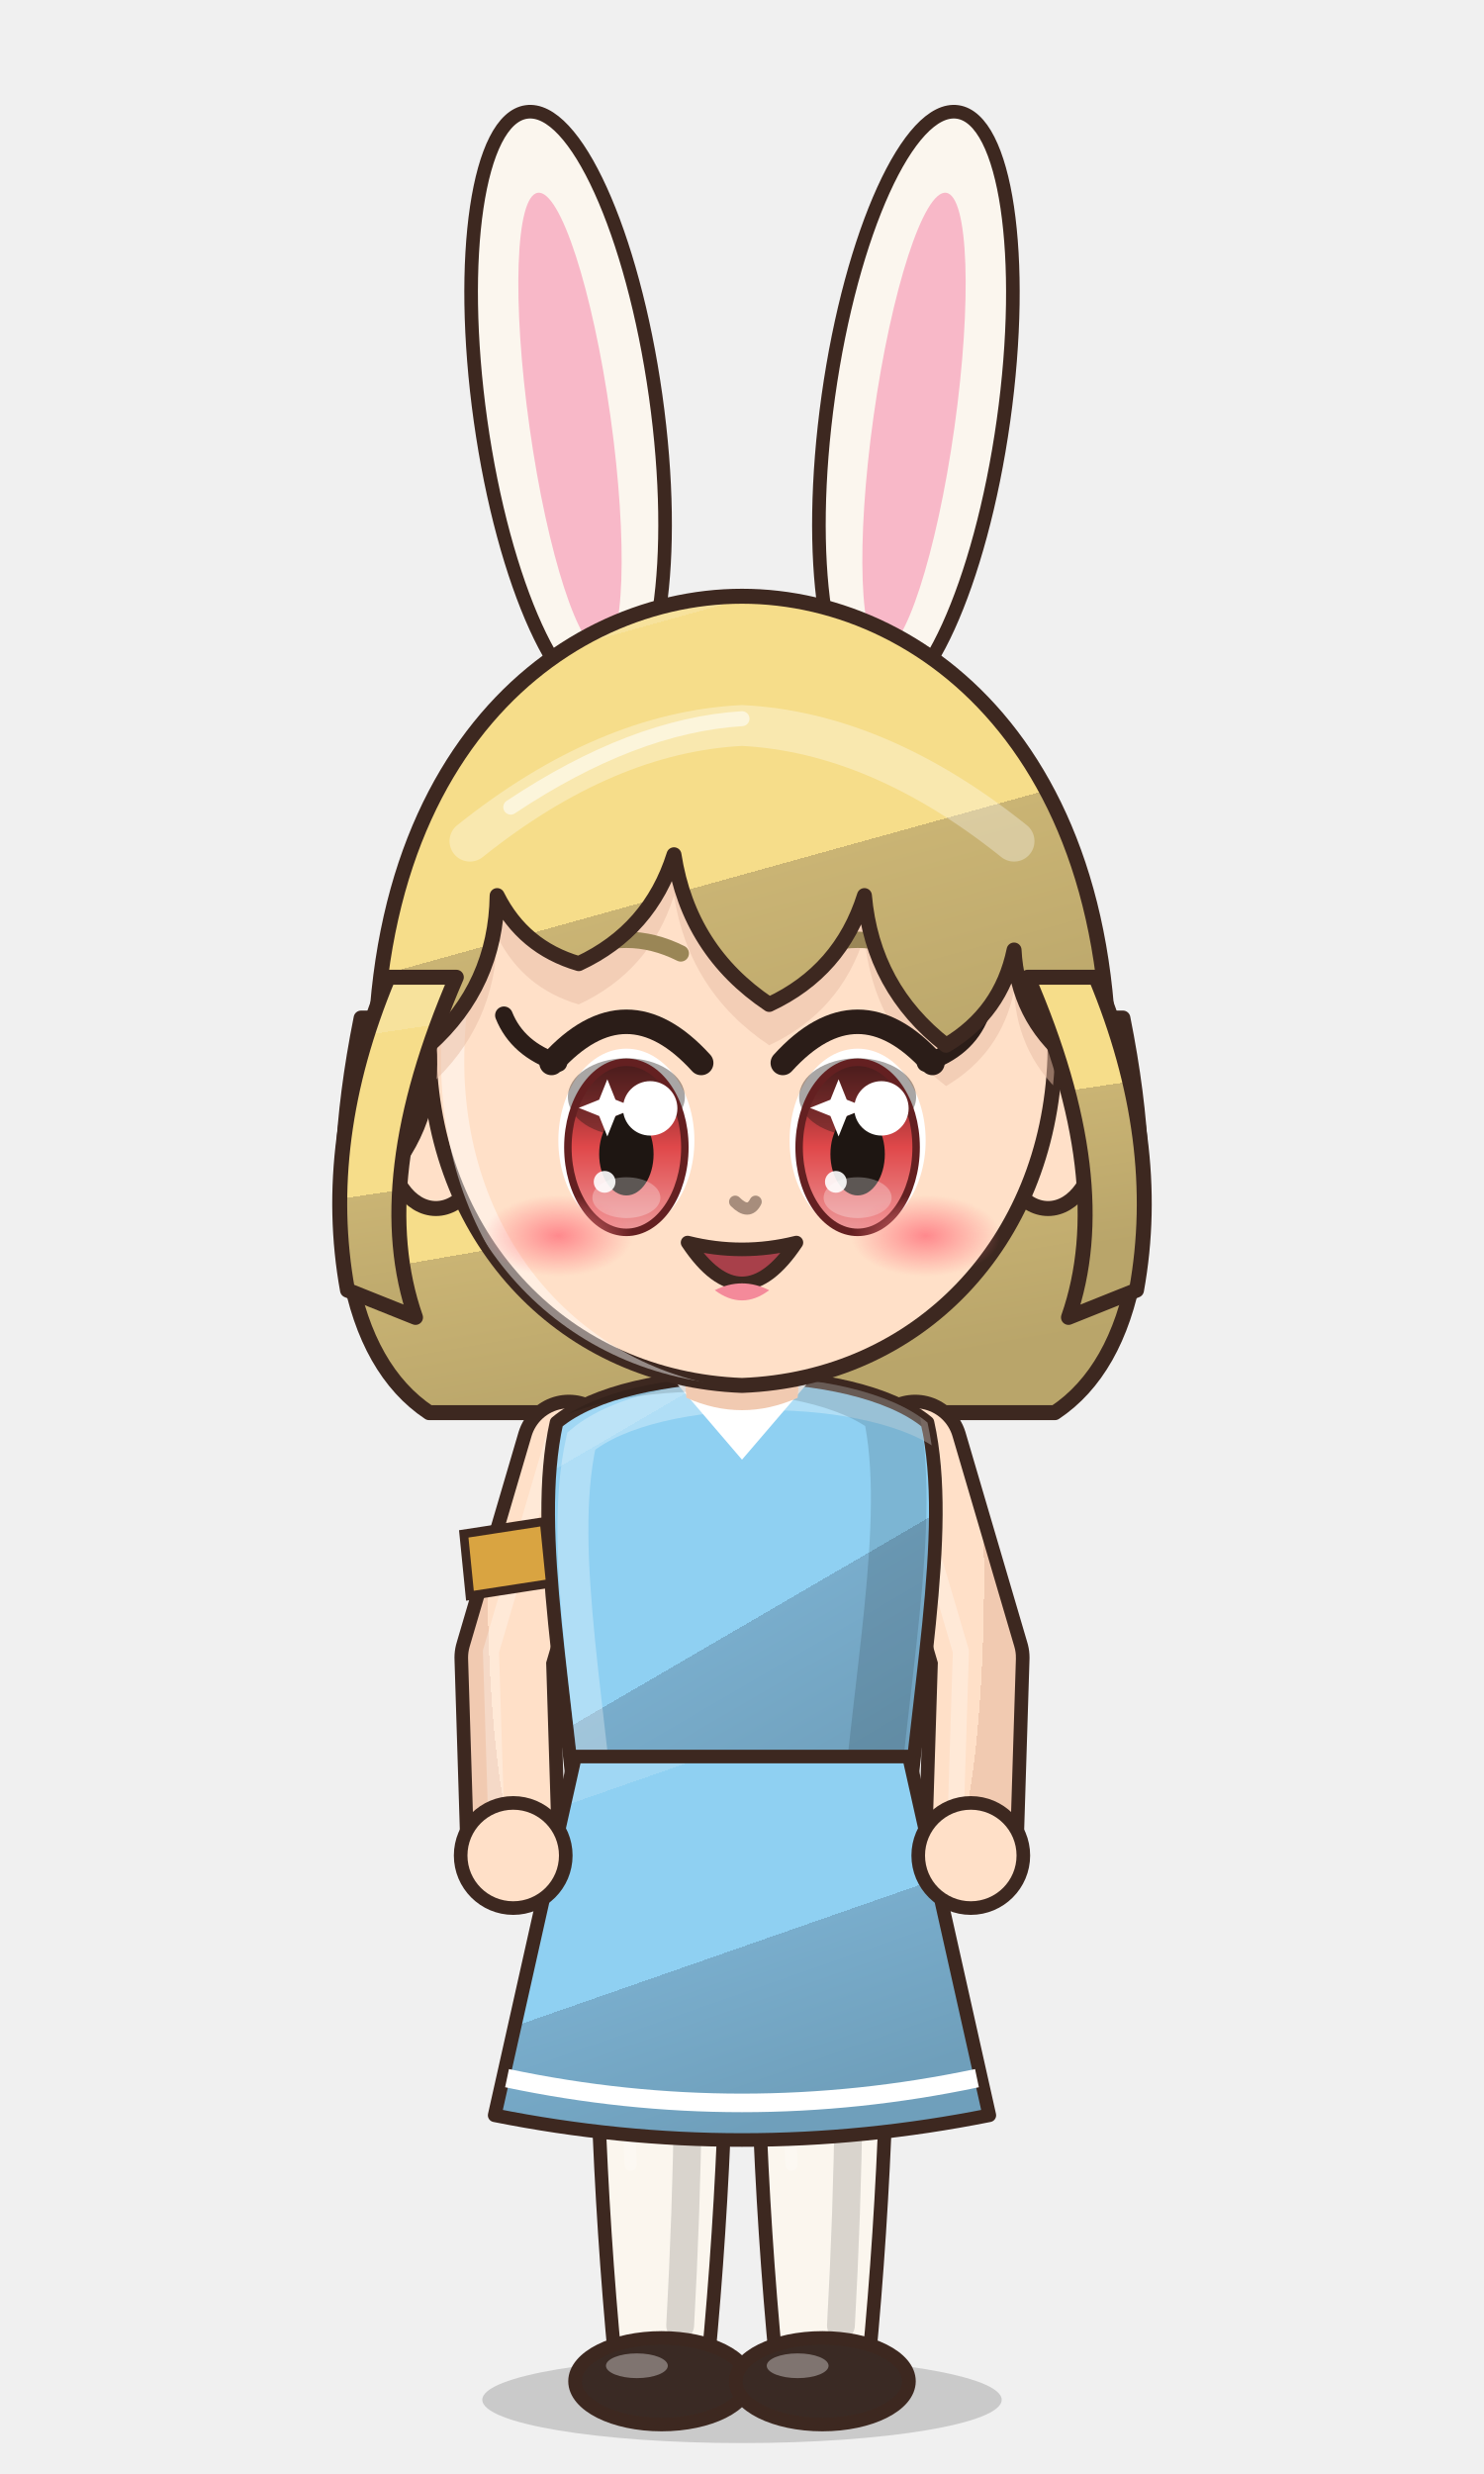
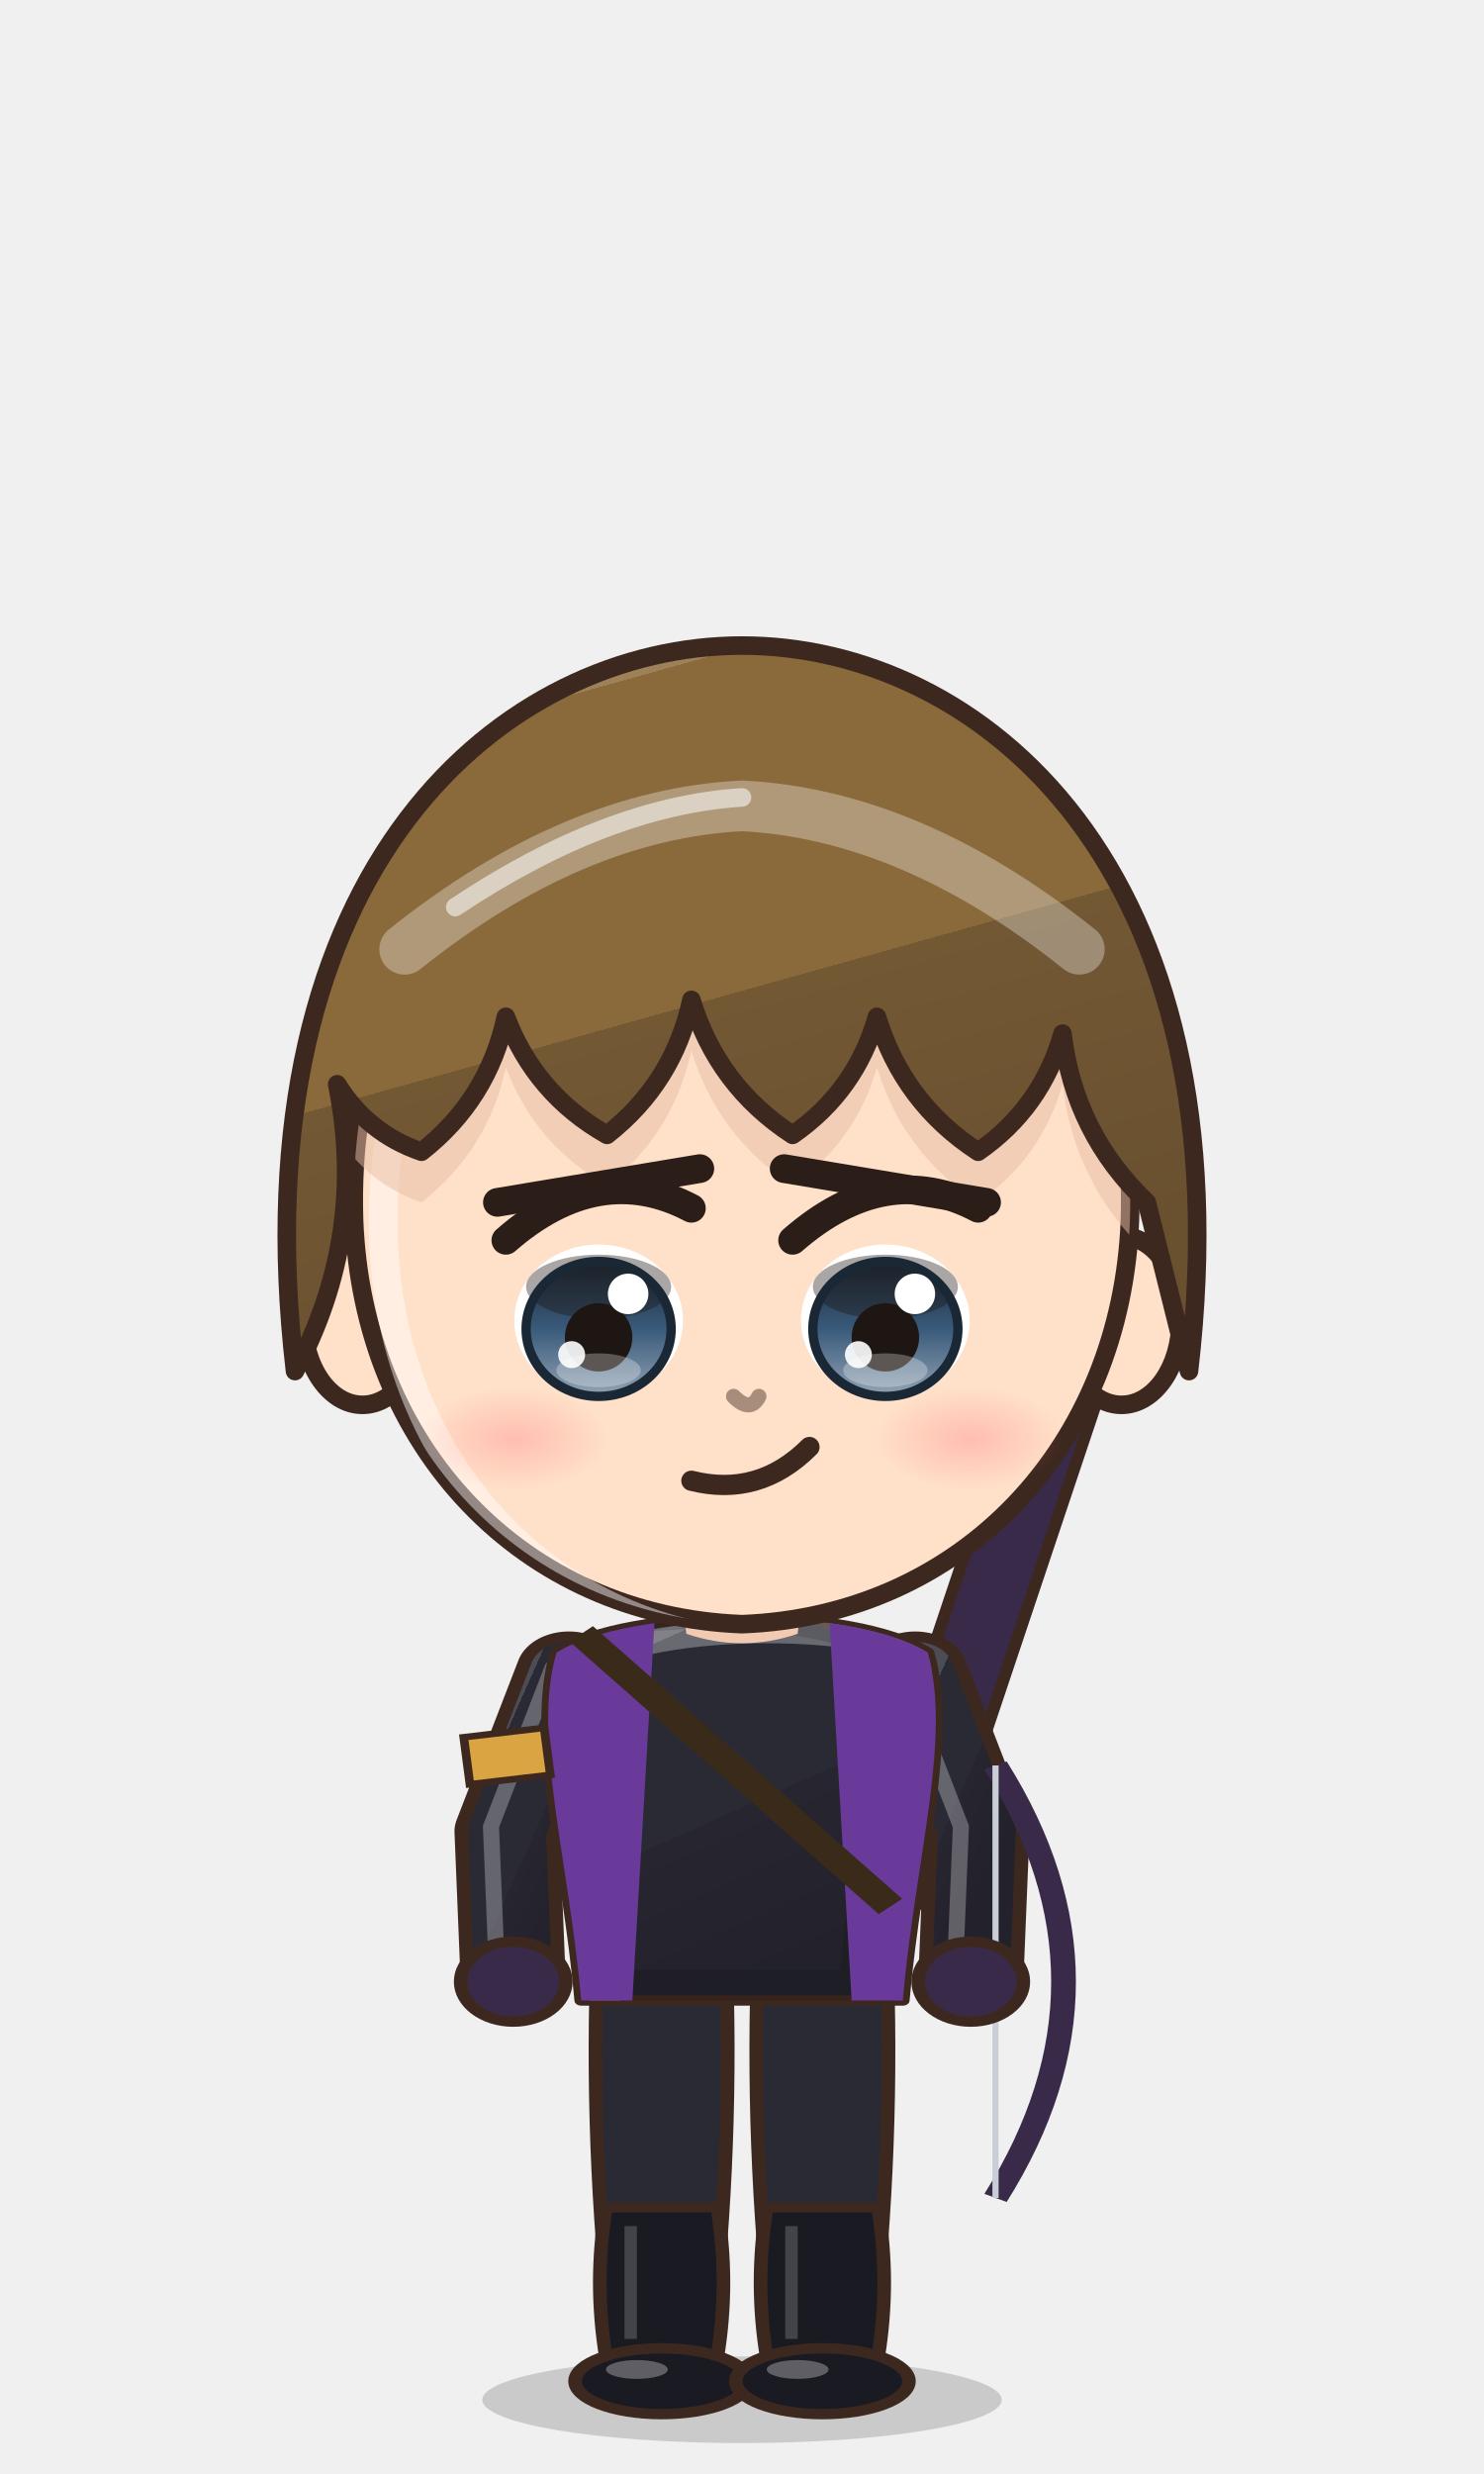
<svg xmlns="http://www.w3.org/2000/svg" viewBox="-120 -180 240 400" width="81.6" height="136.0">
  <defs>
    <linearGradient id="hair26" x1="0" y1="0" x2=".35" y2="1">
-       <stop offset="0" stop-color="#f7e29c" />
-       <stop offset=".16" stop-color="#f7e29c" />
-       <stop offset=".16" stop-color="#f6dd8a" />
-       <stop offset=".58" stop-color="#f6dd8a" />
-       <stop offset=".58" stop-color="#cab474" />
-       <stop offset="1" stop-color="#b9a56a" />
+       <stop offset="0" stop-color="#9c8159" />
+       <stop offset=".16" stop-color="#9c8159" />
+       <stop offset=".16" stop-color="#8a6a3a" />
+       <stop offset=".58" stop-color="#8a6a3a" />
+       <stop offset=".58" stop-color="#735834" />
+       <stop offset="1" stop-color="#69502f" />
    </linearGradient>
    <radialGradient id="skin26" cx=".4" cy=".32" r=".85">
      <stop offset="0" stop-color="#ffe0c8" />
      <stop offset=".84" stop-color="#ffe0c8" />
      <stop offset=".84" stop-color="#f1cab1" />
      <stop offset="1" stop-color="#f1cab1" />
    </radialGradient>
    <linearGradient id="cloth26" x1="0" y1="0" x2=".45" y2="1">
-       <stop offset="0" stop-color="#a0d7f4" />
-       <stop offset=".16" stop-color="#a0d7f4" />
-       <stop offset=".16" stop-color="#8fd0f2" />
-       <stop offset=".6" stop-color="#8fd0f2" />
-       <stop offset=".6" stop-color="#79adcc" />
-       <stop offset="1" stop-color="#6f9fbb" />
+       <stop offset="0" stop-color="#4c4c54" />
+       <stop offset=".16" stop-color="#4c4c54" />
+       <stop offset=".16" stop-color="#2a2a34" />
+       <stop offset=".6" stop-color="#2a2a34" />
+       <stop offset=".6" stop-color="#272530" />
+       <stop offset="1" stop-color="#23222c" />
    </linearGradient>
    <linearGradient id="iris26" x1="0" y1="0" x2="0" y2="1">
-       <stop offset="0" stop-color="#642021" />
-       <stop offset=".5" stop-color="#e0484a" />
-       <stop offset="1" stop-color="#ed9a9b" />
+       <stop offset="0" stop-color="#1a2836" />
+       <stop offset=".5" stop-color="#3a5a7a" />
+       <stop offset="1" stop-color="#92a4b5" />
    </linearGradient>
    <linearGradient id="gold26" x1="0" y1="0" x2="1" y2="1">
      <stop offset="0" stop-color="#f6d27a" />
      <stop offset=".55" stop-color="#d9a63a" />
      <stop offset="1" stop-color="#a8761e" />
    </linearGradient>
    <linearGradient id="steel26" x1="0" y1="0" x2="1" y2="1">
      <stop offset="0" stop-color="#e4e8ee" />
      <stop offset=".5" stop-color="#9aa3ad" />
      <stop offset="1" stop-color="#5a606a" />
    </linearGradient>
    <linearGradient id="beard26" x1="0" y1="0" x2="0" y2="1">
      <stop offset="0" stop-color="#e6e6ea" />
      <stop offset="1" stop-color="#b8b8c2" />
    </linearGradient>
    <radialGradient id="hawkiris26" cx=".45" cy=".4" r=".7">
      <stop offset="0" stop-color="#ffe27a" />
      <stop offset=".6" stop-color="#e8a52a" />
      <stop offset="1" stop-color="#9a5a12" />
    </radialGradient>
    <linearGradient id="straw26" x1="0" y1="0" x2=".3" y2="1">
      <stop offset="0" stop-color="#ffe7aa" />
      <stop offset=".16" stop-color="#ffe7aa" />
      <stop offset=".16" stop-color="#ffe39a" />
      <stop offset=".58" stop-color="#ffe39a" />
      <stop offset=".58" stop-color="#e9b456" />
      <stop offset="1" stop-color="#d6a54f" />
    </linearGradient>
    <radialGradient id="blush26">
      <stop offset="0" stop-color="#ff7f86" stop-opacity=".9" />
      <stop offset="1" stop-color="#ff7f86" stop-opacity="0" />
    </radialGradient>
    <clipPath id="face26">
      <path d="M -46,-4 C -47,-38 -25,-55 0,-55 C 25,-55 47,-38 46,-4 C 45,23 26,43 0,44 C -26,43 -45,23 -46,-4 Z" />
    </clipPath>
    <clipPath id="torso26">
      <path d="M -30,50 C -34,68 -28,94 -26,124 L 26,124 C 28,94 34,68 30,50 C 18,40 -18,40 -30,50 Z" />
    </clipPath>
  </defs>
  <ellipse cx="0" cy="208" rx="42" ry="7" fill="#000000" opacity=".16" />
-   <g transform="translate(0,44.0) scale(1.100,1.100) translate(0,-44)">
-     <g transform="translate(-20,-60) rotate(-8)">
-       <ellipse cx="0" cy="-40" rx="13" ry="44" fill="#fbf6ee" stroke="#3d2820" stroke-width="2" />
-       <ellipse cx="0" cy="-38" rx="6" ry="34" fill="#f8b8c8" />
-     </g>
-     <g transform="translate(20,-60) rotate(8)">
-       <ellipse cx="0" cy="-40" rx="13" ry="44" fill="#fbf6ee" stroke="#3d2820" stroke-width="2" />
-       <ellipse cx="0" cy="-38" rx="6" ry="34" fill="#f8b8c8" />
-     </g>
-     <path d="M -56,-10 C -62,20 -58,40 -46,48 L 46,48 C 58,40 62,20 56,-10 Z" fill="url(#hair26)" stroke="#3d2820" stroke-width="2.2" stroke-linejoin="round" />
-   </g>
-   <g transform="translate(0,205) scale(1,1) translate(0,-205)">
-     <path d="M -23.5,118 Q -24.5,160.0 -20.5,202 L -5.5,202 Q -1.5,160.0 -2.5,118 Z" fill="#fbf6ee" stroke="#3d2820" stroke-width="2.2" stroke-linejoin="round" />
-     <path d="M -9,124 Q -8,160 -10,196" stroke="#000000" stroke-width="4.5" fill="none" opacity=".14" stroke-linecap="round" />
-     <path d="M -18,126 Q -19,150 -18,170" stroke="#ffffff" stroke-width="2" fill="none" opacity=".22" stroke-linecap="round" />
-     <ellipse cx="-13" cy="205" rx="14" ry="7" fill="#3a2a24" stroke="#3d2820" stroke-width="2.2" stroke-linejoin="round" />
-     <ellipse cx="-17" cy="202.5" rx="5" ry="2" fill="#ffffff" opacity=".35" />
-     <path d="M 2.5,118 Q 1.5,160.0 5.5,202 L 20.5,202 Q 24.5,160.0 23.5,118 Z" fill="#fbf6ee" stroke="#3d2820" stroke-width="2.2" stroke-linejoin="round" />
-     <path d="M 17,124 Q 18,160 16,196" stroke="#000000" stroke-width="4.5" fill="none" opacity=".14" stroke-linecap="round" />
-     <path d="M 8,126 Q 7,150 8,170" stroke="#ffffff" stroke-width="2" fill="none" opacity=".22" stroke-linecap="round" />
-     <ellipse cx="13" cy="205" rx="14" ry="7" fill="#3a2a24" stroke="#3d2820" stroke-width="2.2" stroke-linejoin="round" />
-     <ellipse cx="9" cy="202.5" rx="5" ry="2" fill="#ffffff" opacity=".35" />
+   <g transform="translate(0,82.6) scale(1.364,1.364) translate(0,-44)" />
+   <g transform="translate(0,205) scale(1.0,0.76) translate(0,-205)">
+     <path d="M 18,100 L 46,-10 L 58,-6 L 30,104 Z" fill="#3a2a4a" stroke="#3d2820" stroke-width="2" stroke-linejoin="round" />
+     <path d="M 46,-10 L 50,-26" stroke="#c9ced6" stroke-width="2" />
+     <path d="M 48,-22 l 3,-6 l 3,6 Z" fill="#6a3a9a" />
+     <path d="M 50,-10 L 54,-26" stroke="#c9ced6" stroke-width="2" />
+     <path d="M 52,-22 l 3,-6 l 3,6 Z" fill="#6a3a9a" />
+     <path d="M 54,-10 L 58,-26" stroke="#c9ced6" stroke-width="2" />
+     <path d="M 56,-22 l 3,-6 l 3,6 Z" fill="#6a3a9a" />
+     <path d="M -23.5,118 Q -24.5,160.0 -20.5,202 L -5.5,202 Q -1.5,160.0 -2.5,118 Z" fill="#2a2a34" stroke="#3d2820" stroke-width="2.2" stroke-linejoin="round" />
+     <path d="M -22,168 Q -24,184.0 -22,200 L -4,200 Q -2,184.0 -4,168 Z" fill="#1a1a22" stroke="#3d2820" stroke-width="2.2" stroke-linejoin="round" />
+     <path d="M -18,172 L -18,196" stroke="#ffffff" stroke-width="2" opacity=".18" />
+     <ellipse cx="-13" cy="205" rx="14" ry="7" fill="#1a1a22" stroke="#3d2820" stroke-width="2.2" stroke-linejoin="round" />
+     <ellipse cx="-17" cy="202.5" rx="5" ry="2" fill="#ffffff" opacity=".3" />
+     <path d="M 2.5,118 Q 1.5,160.0 5.5,202 L 20.5,202 Q 24.5,160.0 23.5,118 Z" fill="#2a2a34" stroke="#3d2820" stroke-width="2.2" stroke-linejoin="round" />
+     <path d="M 4,168 Q 2,184.0 4,200 L 22,200 Q 24,184.0 22,168 Z" fill="#1a1a22" stroke="#3d2820" stroke-width="2.2" stroke-linejoin="round" />
+     <path d="M 8,172 L 8,196" stroke="#ffffff" stroke-width="2" opacity=".18" />
+     <ellipse cx="13" cy="205" rx="14" ry="7" fill="#1a1a22" stroke="#3d2820" stroke-width="2.2" stroke-linejoin="round" />
+     <ellipse cx="9" cy="202.5" rx="5" ry="2" fill="#ffffff" opacity=".3" />
    <path d="M -28,54 L -38,88 L -37,120" stroke="#3d2820" stroke-width="17" fill="none" stroke-linecap="round" stroke-linejoin="round" />
-     <path d="M -28,54 L -38,88 L -37,120" stroke="url(#skin26)" stroke-width="12.6" fill="none" stroke-linecap="round" stroke-linejoin="round" />
+     <path d="M -28,54 L -38,88 L -37,120" stroke="url(#cloth26)" stroke-width="12.6" fill="none" stroke-linecap="round" stroke-linejoin="round" />
    <path d="M -28,54 L -38,88 L -37,120" transform="translate(-2.6,-1)" stroke="#ffffff" stroke-width="2.6" fill="none" stroke-linecap="round" stroke-linejoin="round" opacity=".28" />
    <path d="M 28,54 L 38,88 L 37,120" stroke="#3d2820" stroke-width="17" fill="none" stroke-linecap="round" stroke-linejoin="round" />
-     <path d="M 28,54 L 38,88 L 37,120" stroke="url(#skin26)" stroke-width="12.6" fill="none" stroke-linecap="round" stroke-linejoin="round" />
+     <path d="M 28,54 L 38,88 L 37,120" stroke="url(#cloth26)" stroke-width="12.6" fill="none" stroke-linecap="round" stroke-linejoin="round" />
    <path d="M 28,54 L 38,88 L 37,120" transform="translate(-2.6,-1)" stroke="#ffffff" stroke-width="2.6" fill="none" stroke-linecap="round" stroke-linejoin="round" opacity=".28" />
    <path d="M -30,50 C -34,68 -28,94 -26,124 L 26,124 C 28,94 34,68 30,50 C 18,40 -18,40 -30,50 Z" fill="url(#cloth26)" stroke="#3d2820" stroke-width="2.2" stroke-linejoin="round" />
-     <path d="M -12,42 L 0,56 L 12,42 Z" fill="#ffffff" />
    <g clip-path="url(#torso26)">
      <path d="M -30,50 C -34,68 -28,94 -26,124 L 26,124 C 28,94 34,68 30,50 C 18,40 -18,40 -30,50 Z" transform="translate(4,3)" fill="none" stroke="#ffffff" stroke-width="5" opacity=".3" />
      <path d="M -30,50 C -34,68 -28,94 -26,124 L 26,124 C 28,94 34,68 30,50 C 18,40 -18,40 -30,50 Z" transform="translate(-6,-2)" fill="none" stroke="#000000" stroke-width="9" opacity=".13" />
    </g>
-     <path d="M -27,104 L 27,104 L 40,162 Q 0,170 -40,162 Z" fill="url(#cloth26)" stroke="#3d2820" stroke-width="2.2" stroke-linejoin="round" />
-     <path d="M -38,156 Q 0,164 38,156" stroke="#ffffff" stroke-width="3" fill="none" />
-     <circle cx="-37" cy="120" r="8.5" fill="url(#skin26)" stroke="#3d2820" stroke-width="2.2" />
-     <circle cx="37" cy="120" r="8.5" fill="url(#skin26)" stroke="#3d2820" stroke-width="2.2" />
+     <g clip-path="url(#torso26)">
+       <path d="M -40,40 L -14,40 L -18,130 L -40,130 Z M 40,40 L 14,40 L 18,130 L 40,130 Z" fill="#6a3a9a" />
+     </g>
+     <path d="M -26,46 L 24,104" stroke="#3a2a1a" stroke-width="5" />
+     <path d="M 41,74 Q 63,120 41,166" stroke="#3a2a4a" stroke-width="4" fill="none" />
+     <path d="M 41,74 L 41,166" stroke="#c9ced6" stroke-width="1" />
+     <circle cx="-37" cy="120" r="8.5" fill="#3a2a4a" stroke="#3d2820" stroke-width="2.2" />
+     <circle cx="37" cy="120" r="8.5" fill="#3a2a4a" stroke="#3d2820" stroke-width="2.2" />
    <path d="M -45,68 L -32,66 L -31,76 L -44,78 Z" fill="#d9a441" stroke="#3d2820" stroke-width="1.4" />
    <path d="M -10,34 L 10,34 L 9,46 Q 0,50 -9,46 Z" fill="#f1cab1" />
  </g>
-   <g transform="translate(0,44.0) scale(1.100,1.100) translate(0,-44)">
+   <g transform="translate(0,82.6) scale(1.364,1.364) translate(0,-44)">
    <ellipse cx="-45" cy="8" rx="7" ry="10" fill="url(#skin26)" stroke="#3d2820" stroke-width="2.2" stroke-linejoin="round" />
    <ellipse cx="45" cy="8" rx="7" ry="10" fill="url(#skin26)" stroke="#3d2820" stroke-width="2.2" stroke-linejoin="round" />
    <path d="M -46,-4 C -47,-38 -25,-55 0,-55 C 25,-55 47,-38 46,-4 C 45,23 26,43 0,44 C -26,43 -45,23 -46,-4 Z" fill="url(#skin26)" stroke="#3d2820" stroke-width="2.2" stroke-linejoin="round" />
    <g clip-path="url(#face26)">
      <path d="M -46,-4 C -47,-38 -25,-55 0,-55 C 25,-55 47,-38 46,-4 C 45,23 26,43 0,44 C -26,43 -45,23 -46,-4 Z" transform="translate(3.5,2.5)" fill="none" stroke="#ffffff" stroke-width="3.4" opacity=".45" />
    </g>
    <g clip-path="url(#face26)">
-       <path d="M -53,14 C -60,-46 -28,-72 0,-72 C 28,-72 60,-46 53,14 L 48,-4 Q 40.5,-10.2 40,-20 Q 38.1,-10.8 30,-6 Q 19.2,-14.4 18,-28 Q 14.5,-16.9 4,-12 Q -7.8,-19.9 -10,-34 Q -13.5,-22.9 -24,-18 Q -32.2,-20.4 -36,-28 Q -36.2,-14.8 -46,-6 Q -45.1,5.5 -53,14 Z" transform="translate(0,6)" fill="#e7bca4" opacity=".5" />
+       <path d="M -53,14 C -60,-46 -28,-72 0,-72 C 28,-72 60,-46 53,14 L 48,-6 Q 39.4,-14.2 38,-26 Q 35.5,-17.2 28,-12 Q 19.1,-17.8 16,-28 Q 13.5,-19.2 6,-14 Q -2.9,-19.8 -6,-30 Q -8.1,-20.2 -16,-14 Q -24.5,-18.8 -28,-28 Q -30.1,-18.2 -38,-12 Q -44.4,-14.2 -48,-20 Q -44.4,-2.1 -53,14 Z" transform="translate(0,6)" fill="#e7bca4" opacity=".5" />
    </g>
-     <ellipse cx="-17" cy="8" rx="10" ry="13.5" fill="#ffffff" />
-     <ellipse cx="-17" cy="9" rx="8.6" ry="12.5" fill="url(#iris26)" />
-     <ellipse cx="-17" cy="1.6" rx="8.6" ry="5.7" fill="#1e1612" opacity=".38" />
-     <ellipse cx="-17" cy="9" rx="8.6" ry="12.5" fill="none" stroke="#642021" stroke-width="1.1" />
-     <ellipse cx="-17" cy="10" rx="4" ry="6.075" fill="#1e1612" />
-     <ellipse cx="-17" cy="16.4" rx="5" ry="3.0" fill="#ffffff" opacity=".28" />
-     <circle cx="-13.5" cy="3.275" r="4" fill="#ffffff" />
-     <circle cx="-20.2" cy="14.075" r="1.6" fill="#ffffff" opacity=".9" />
-     <path d="M -21,2 l 1.2,-3 l 1.2,3 l 3,1.2 l -3,1.2 l -1.2,3 l -1.2,-3 l -3,-1.2 Z" fill="#ffffff" />
-     <path d="M -28,-3.4 Q -17,-15.5 -6,-3.4" stroke="#2b1d18" stroke-width="3.6" fill="none" stroke-linecap="round" />
-     <path d="M -25,-19.5 Q -17,-23.5 -9,-19.5" stroke="#9a8656" stroke-width="2.4" fill="none" stroke-linecap="round" />
-     <path d="M -27,-3.4 q -6,-2 -8,-7" stroke="#2b1d18" stroke-width="2.6" fill="none" stroke-linecap="round" />
-     <ellipse cx="17" cy="8" rx="10" ry="13.5" fill="#ffffff" />
-     <ellipse cx="17" cy="9" rx="8.6" ry="12.5" fill="url(#iris26)" />
-     <ellipse cx="17" cy="1.6" rx="8.6" ry="5.7" fill="#1e1612" opacity=".38" />
-     <ellipse cx="17" cy="9" rx="8.6" ry="12.5" fill="none" stroke="#642021" stroke-width="1.1" />
-     <ellipse cx="17" cy="10" rx="4" ry="6.075" fill="#1e1612" />
-     <ellipse cx="17" cy="16.4" rx="5" ry="3.0" fill="#ffffff" opacity=".28" />
-     <circle cx="20.5" cy="3.275" r="4" fill="#ffffff" />
-     <circle cx="13.8" cy="14.075" r="1.6" fill="#ffffff" opacity=".9" />
-     <path d="M 13,2 l 1.2,-3 l 1.2,3 l 3,1.2 l -3,1.2 l -1.2,3 l -1.2,-3 l -3,-1.2 Z" fill="#ffffff" />
-     <path d="M 6,-3.4 Q 17,-15.5 28,-3.4" stroke="#2b1d18" stroke-width="3.6" fill="none" stroke-linecap="round" />
-     <path d="M 9,-19.5 Q 17,-23.5 25,-19.5" stroke="#9a8656" stroke-width="2.4" fill="none" stroke-linecap="round" />
-     <path d="M 27,-3.4 q 6,-2 8,-7" stroke="#2b1d18" stroke-width="2.6" fill="none" stroke-linecap="round" />
-     <path d="M -8,23 Q 0,35 8,23 Q 0,25 -8,23 Z" fill="#a8404a" stroke="#3d2820" stroke-width="2" stroke-linejoin="round" />
-     <path d="M -4,30 Q 0,33 4,30 Q 0,28 -4,30 Z" fill="#f48a9a" />
-     <ellipse cx="-27" cy="22" rx="11" ry="6" fill="url(#blush26)" opacity="1.00" />
-     <ellipse cx="27" cy="22" rx="11" ry="6" fill="url(#blush26)" opacity="1.00" />
+     <ellipse cx="-17" cy="8" rx="10" ry="9" fill="#ffffff" />
+     <ellipse cx="-17" cy="9" rx="8.6" ry="8" fill="url(#iris26)" />
+     <ellipse cx="-17" cy="4.0" rx="8.6" ry="3.8" fill="#1e1612" opacity=".38" />
+     <ellipse cx="-17" cy="9" rx="8.6" ry="8" fill="none" stroke="#1a2836" stroke-width="1.1" />
+     <ellipse cx="-17" cy="10" rx="4" ry="4.05" fill="#1e1612" />
+     <ellipse cx="-17" cy="13.9" rx="5" ry="2.0" fill="#ffffff" opacity=".28" />
+     <circle cx="-13.5" cy="4.85" r="2.4" fill="#ffffff" />
+     <circle cx="-20.2" cy="12.05" r="1.6" fill="#ffffff" opacity=".9" />
+     <path d="M -28,-1.5 Q -17,-11.1 -6,-5.3" stroke="#2b1d18" stroke-width="3.4" fill="none" stroke-linecap="round" />
+     <path d="M -29,-6 L -5,-10" stroke="#2b1d18" stroke-width="3.4" stroke-linecap="round" />
+     <ellipse cx="17" cy="8" rx="10" ry="9" fill="#ffffff" />
+     <ellipse cx="17" cy="9" rx="8.6" ry="8" fill="url(#iris26)" />
+     <ellipse cx="17" cy="4.0" rx="8.6" ry="3.8" fill="#1e1612" opacity=".38" />
+     <ellipse cx="17" cy="9" rx="8.6" ry="8" fill="none" stroke="#1a2836" stroke-width="1.1" />
+     <ellipse cx="17" cy="10" rx="4" ry="4.05" fill="#1e1612" />
+     <ellipse cx="17" cy="13.9" rx="5" ry="2.0" fill="#ffffff" opacity=".28" />
+     <circle cx="20.5" cy="4.85" r="2.4" fill="#ffffff" />
+     <circle cx="13.8" cy="12.05" r="1.6" fill="#ffffff" opacity=".9" />
+     <path d="M 6,-1.5 Q 17,-11.1 28,-5.3" stroke="#2b1d18" stroke-width="3.4" fill="none" stroke-linecap="round" />
+     <path d="M 5,-10 L 29,-6" stroke="#2b1d18" stroke-width="3.4" stroke-linecap="round" />
+     <path d="M -6,27 Q 2,29 8,23" stroke="#3d2820" stroke-width="2.4" fill="none" stroke-linecap="round" />
+     <ellipse cx="-27" cy="22" rx="11" ry="6" fill="url(#blush26)" opacity="0.40" />
+     <ellipse cx="27" cy="22" rx="11" ry="6" fill="url(#blush26)" opacity="0.40" />
    <path d="M -1,17 Q 1,19 2,17" stroke="#a78d7c" stroke-width="1.8" fill="none" stroke-linecap="round" />
-     <path d="M -53,14 C -60,-46 -28,-72 0,-72 C 28,-72 60,-46 53,14 L 48,-4 Q 40.5,-10.2 40,-20 Q 38.1,-10.8 30,-6 Q 19.2,-14.4 18,-28 Q 14.5,-16.9 4,-12 Q -7.8,-19.9 -10,-34 Q -13.5,-22.9 -24,-18 Q -32.2,-20.4 -36,-28 Q -36.2,-14.8 -46,-6 Q -45.1,5.5 -53,14 Z" fill="url(#hair26)" stroke="#3d2820" stroke-width="2.2" stroke-linejoin="round" />
-     <path d="M 42,-16 Q 55,14 48,34 L 58,30 Q 62,8 52,-16 Z M -42,-16 Q -55,14 -48,34 L -58,30 Q -62,8 -52,-16 Z" fill="url(#hair26)" stroke="#3d2820" stroke-width="2.2" stroke-linejoin="round" />
+     <path d="M -53,14 C -60,-46 -28,-72 0,-72 C 28,-72 60,-46 53,14 L 48,-6 Q 39.4,-14.2 38,-26 Q 35.5,-17.2 28,-12 Q 19.1,-17.8 16,-28 Q 13.5,-19.2 6,-14 Q -2.9,-19.8 -6,-30 Q -8.1,-20.2 -16,-14 Q -24.5,-18.8 -28,-28 Q -30.1,-18.2 -38,-12 Q -44.4,-14.2 -48,-20 Q -44.4,-2.1 -53,14 Z" fill="url(#hair26)" stroke="#3d2820" stroke-width="2.2" stroke-linejoin="round" />
    <defs>
      <clipPath id="hf26">
-         <path d="M -53,14 C -60,-46 -28,-72 0,-72 C 28,-72 60,-46 53,14 L 48,-4 Q 40.5,-10.2 40,-20 Q 38.1,-10.8 30,-6 Q 19.2,-14.4 18,-28 Q 14.5,-16.9 4,-12 Q -7.8,-19.9 -10,-34 Q -13.5,-22.9 -24,-18 Q -32.2,-20.4 -36,-28 Q -36.2,-14.8 -46,-6 Q -45.1,5.5 -53,14 Z" />
+         <path d="M -53,14 C -60,-46 -28,-72 0,-72 C 28,-72 60,-46 53,14 L 48,-6 Q 39.4,-14.2 38,-26 Q 35.5,-17.2 28,-12 Q 19.1,-17.8 16,-28 Q 13.5,-19.2 6,-14 Q -2.9,-19.8 -6,-30 Q -8.1,-20.2 -16,-14 Q -24.5,-18.8 -28,-28 Q -30.1,-18.2 -38,-12 Q -44.4,-14.2 -48,-20 Q -44.4,-2.1 -53,14 Z" />
      </clipPath>
    </defs>
    <g clip-path="url(#hf26)">
      <path d="M -40,-36 Q -20,-52 0,-53 Q 20,-52 40,-36" stroke="#ffffff" stroke-width="6" fill="none" stroke-linecap="round" opacity=".32" />
      <path d="M -34,-41 Q -16,-53 0,-54" stroke="#ffffff" stroke-width="2.2" fill="none" stroke-linecap="round" opacity=".55" />
    </g>
  </g>
-   <g transform="translate(0,205) scale(1,1) translate(0,-205)" />
+   <g transform="translate(0,205) scale(1.0,0.76) translate(0,-205)" />
</svg>
